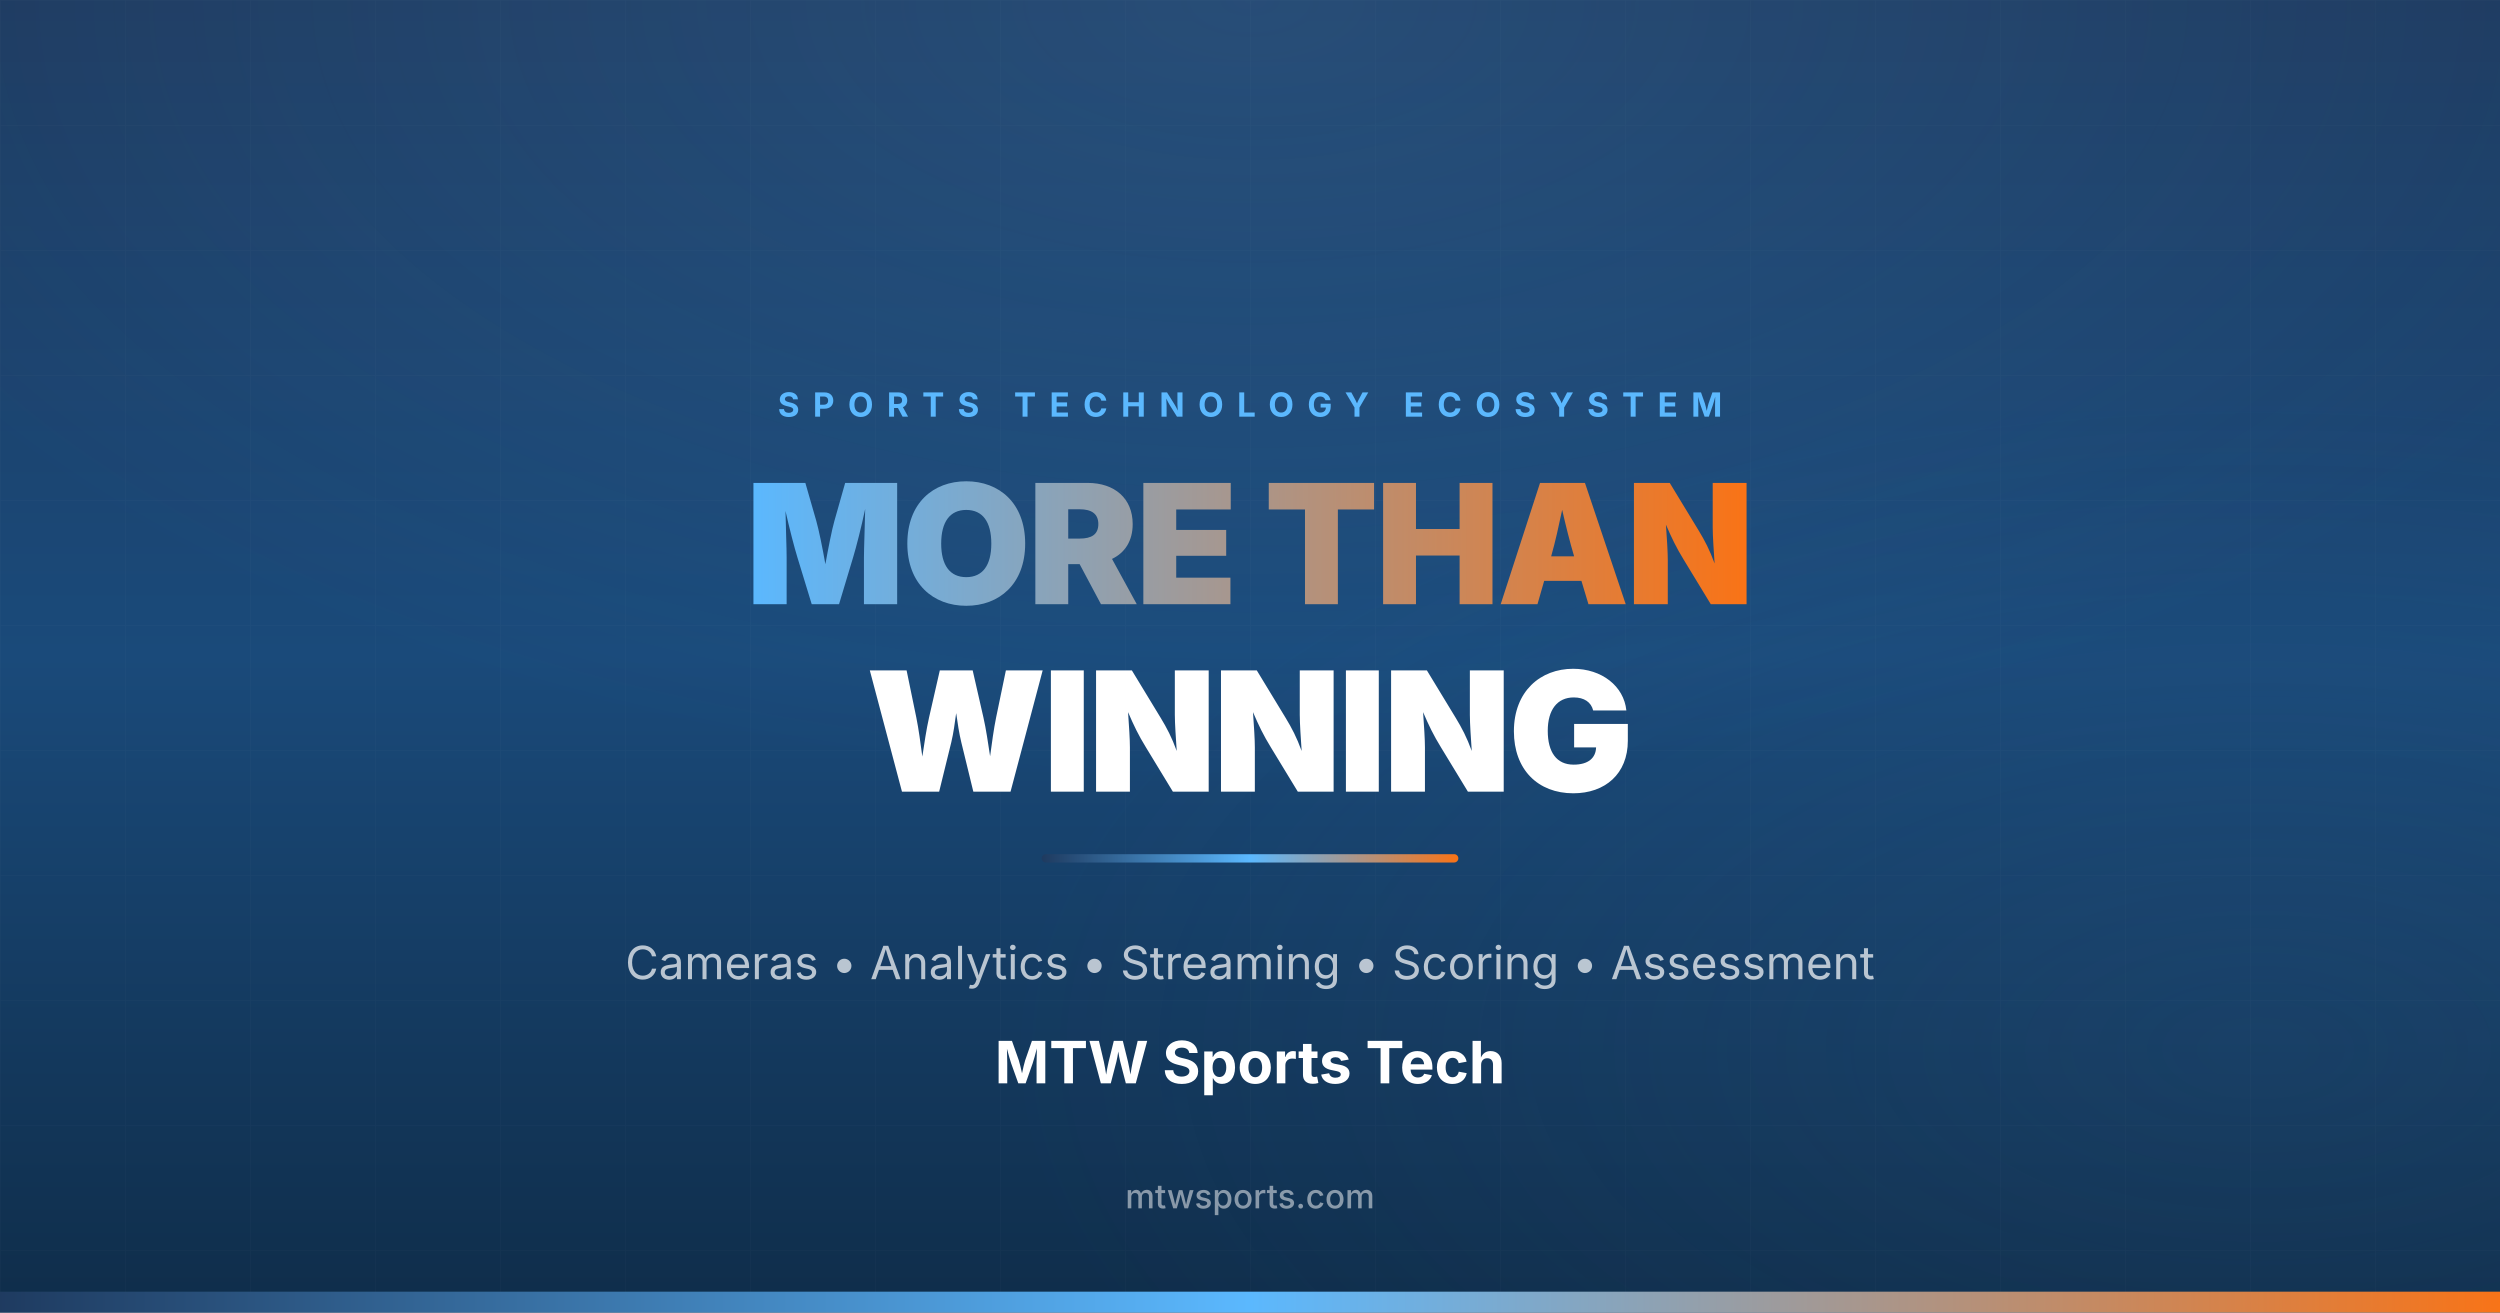
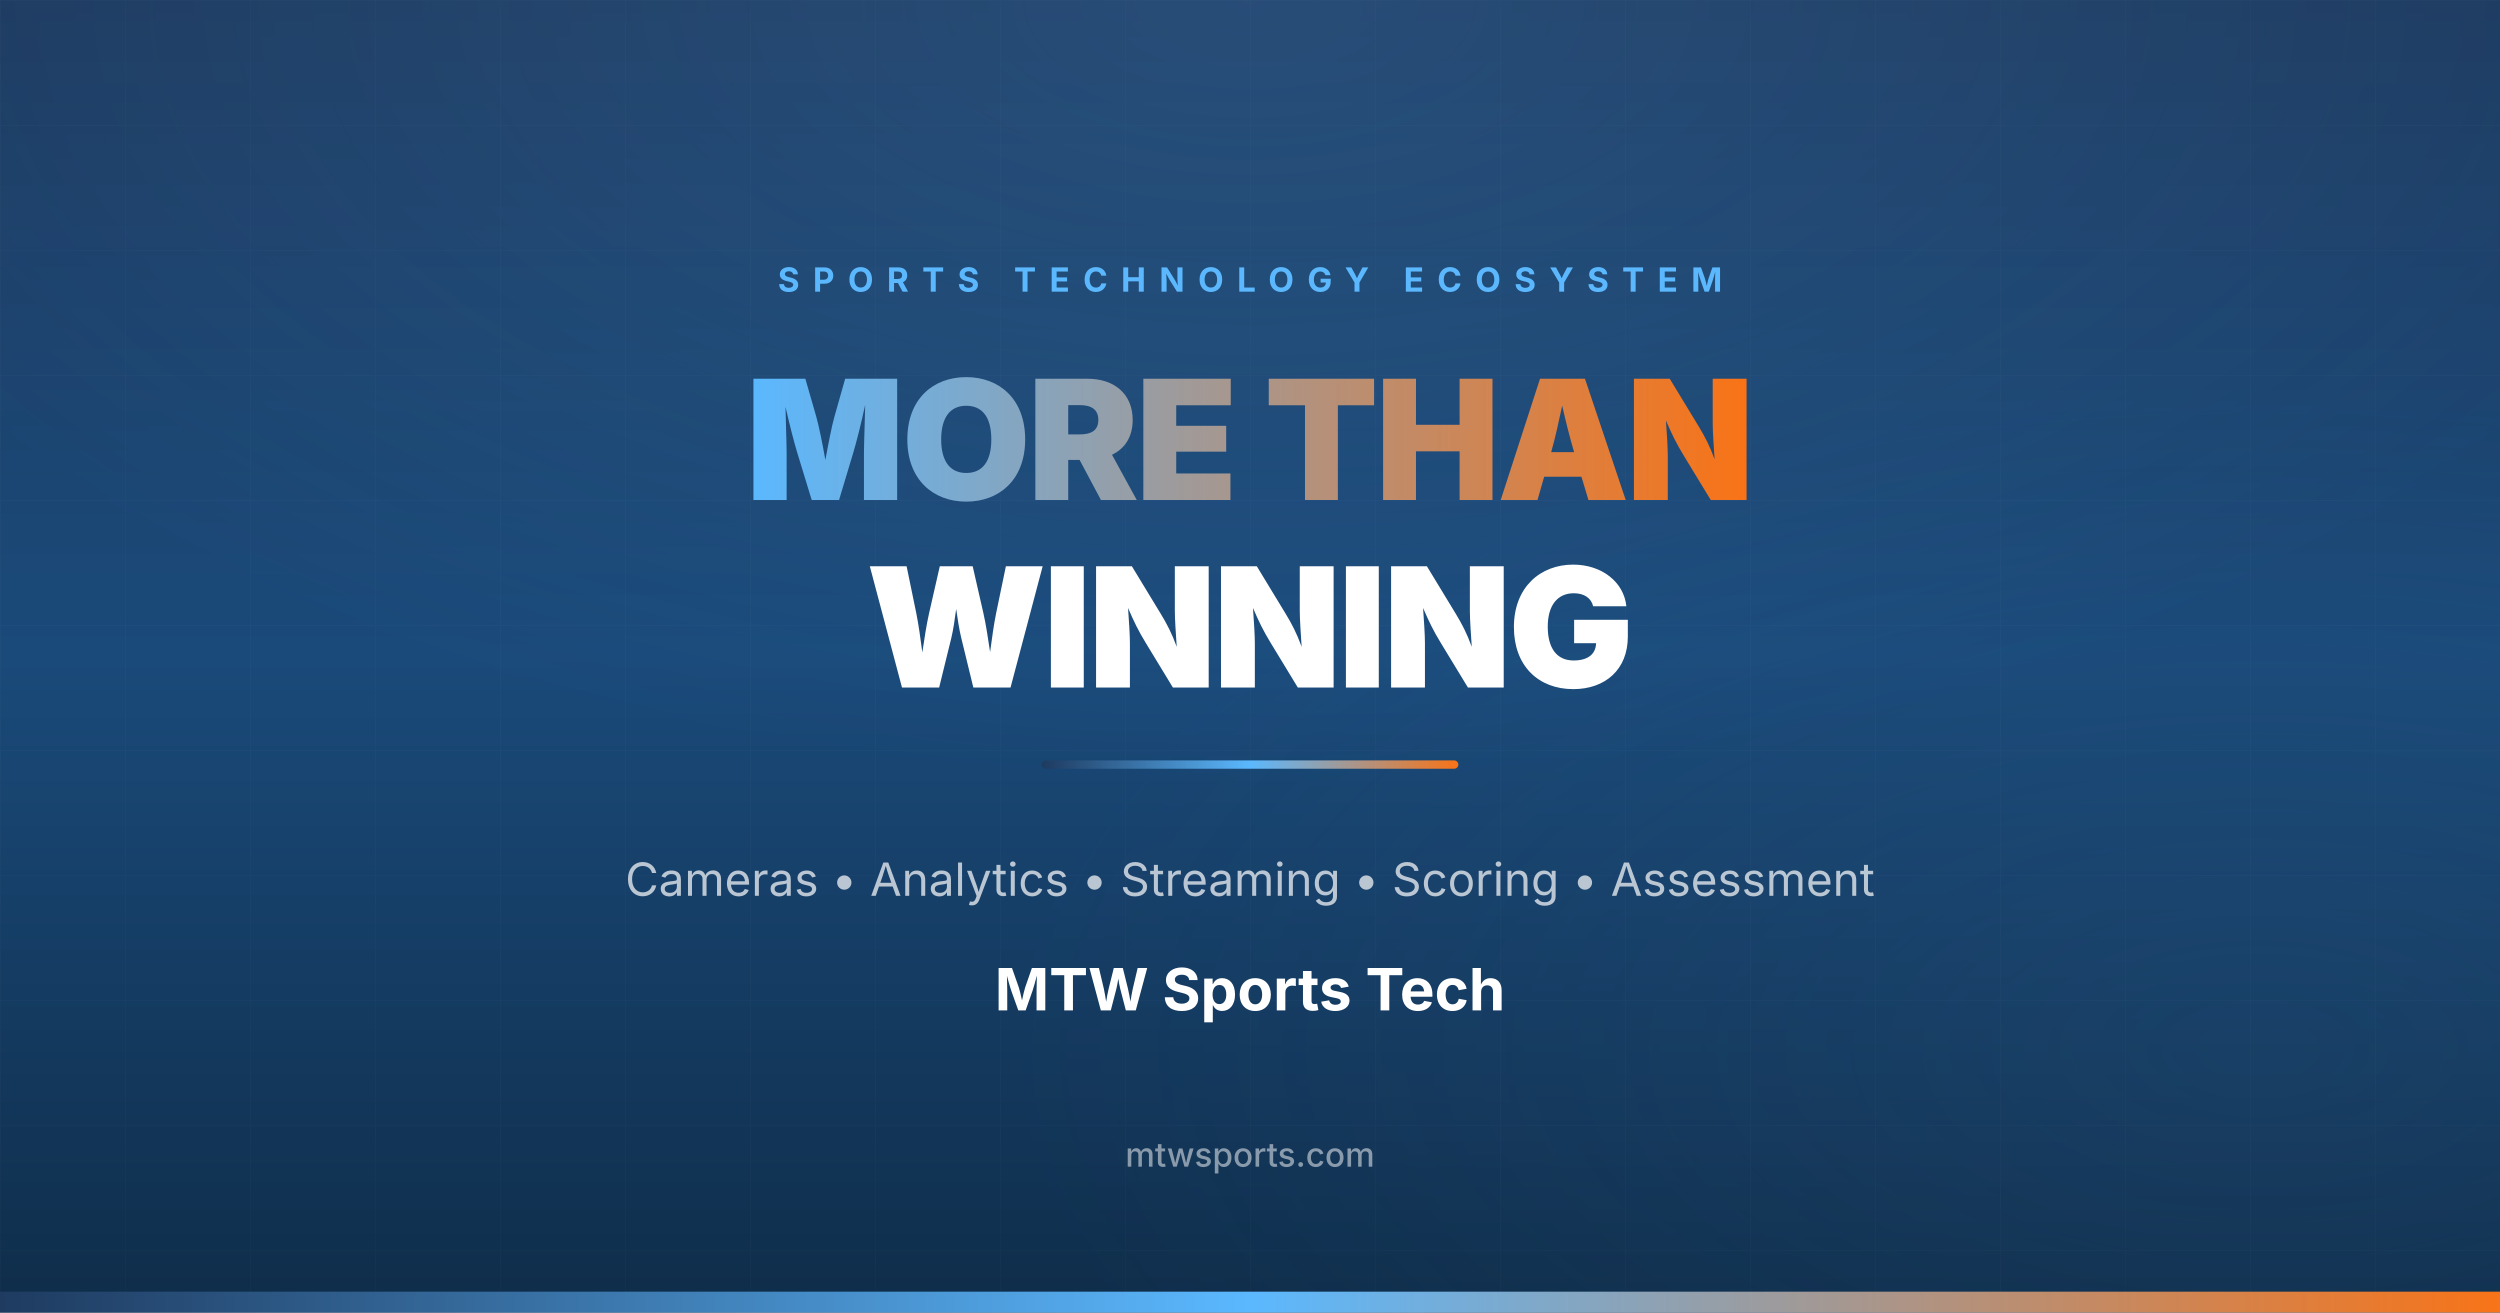
<svg xmlns="http://www.w3.org/2000/svg" width="1200" height="630" viewBox="0 0 1200 630" fill="none">
  <defs>
    <linearGradient id="bgGradient" x1="0%" y1="0%" x2="0%" y2="100%">
      <stop offset="0%" style="stop-color:#1E3A5F" />
      <stop offset="50%" style="stop-color:#1a4a7a" />
      <stop offset="100%" style="stop-color:#0f2d4a" />
    </linearGradient>
    <radialGradient id="glow1" cx="50%" cy="0%" r="60%">
      <stop offset="0%" style="stop-color:#5bb8fe;stop-opacity:0.15" />
      <stop offset="100%" style="stop-color:#5bb8fe;stop-opacity:0" />
    </radialGradient>
    <radialGradient id="glow2" cx="90%" cy="80%" r="50%">
      <stop offset="0%" style="stop-color:#2e5c8a;stop-opacity:0.2" />
      <stop offset="100%" style="stop-color:#2e5c8a;stop-opacity:0" />
    </radialGradient>
    <linearGradient id="accentGradient" x1="0%" y1="0%" x2="100%" y2="0%">
      <stop offset="0%" style="stop-color:#1E3A5F" />
      <stop offset="50%" style="stop-color:#5bb8fe" />
      <stop offset="100%" style="stop-color:#F97316" />
    </linearGradient>
    <linearGradient id="mtwGradient" x1="0%" y1="0%" x2="100%" y2="0%">
      <stop offset="0%" style="stop-color:#5bb8fe" />
      <stop offset="100%" style="stop-color:#F97316" />
    </linearGradient>
  </defs>
  <rect width="1200" height="630" fill="url(#bgGradient)" />
  <rect width="1200" height="630" fill="url(#glow1)" />
  <rect width="1200" height="630" fill="url(#glow2)" />
  <pattern id="grid" width="60" height="60" patternUnits="userSpaceOnUse">
    <path d="M 60 0 L 0 0 0 60" fill="none" stroke="white" stroke-width="0.5" stroke-opacity="0.03" />
  </pattern>
  <rect width="1200" height="630" fill="url(#grid)" />
-   <text x="600" y="200" text-anchor="middle" fill="#5bb8fe" font-family="Inter, system-ui, sans-serif" font-size="16" font-weight="700" letter-spacing="0.4em">SPORTS TECHNOLOGY ECOSYSTEM</text>
-   <text x="600" y="290" text-anchor="middle" fill="url(#mtwGradient)" font-family="Inter, system-ui, sans-serif" font-size="80" font-weight="900" letter-spacing="-0.02em">MORE THAN</text>
-   <text x="600" y="380" text-anchor="middle" fill="white" font-family="Inter, system-ui, sans-serif" font-size="80" font-weight="900" letter-spacing="-0.02em">WINNING</text>
-   <rect x="500" y="410" width="200" height="4" rx="2" fill="url(#accentGradient)" />
-   <text x="600" y="470" text-anchor="middle" fill="rgba(255,255,255,0.7)" font-family="Inter, system-ui, sans-serif" font-size="22" font-weight="400">Cameras • Analytics • Streaming • Scoring • Assessment</text>
-   <text x="600" y="520" text-anchor="middle" fill="white" font-family="Inter, system-ui, sans-serif" font-size="28" font-weight="700">MTW Sports Tech</text>
+   <text x="600" y="140" text-anchor="middle" fill="#5bb8fe" font-family="Inter, system-ui, sans-serif" font-size="16" font-weight="700" letter-spacing="0.4em">SPORTS TECHNOLOGY ECOSYSTEM</text>
+   <text x="600" y="240" text-anchor="middle" fill="url(#mtwGradient)" font-family="Inter, system-ui, sans-serif" font-size="80" font-weight="900" letter-spacing="-0.02em">MORE THAN</text>
+   <text x="600" y="330" text-anchor="middle" fill="white" font-family="Inter, system-ui, sans-serif" font-size="80" font-weight="900" letter-spacing="-0.02em">WINNING</text>
+   <rect x="500" y="365" width="200" height="4" rx="2" fill="url(#accentGradient)" />
+   <text x="600" y="430" text-anchor="middle" fill="rgba(255,255,255,0.7)" font-family="Inter, system-ui, sans-serif" font-size="22" font-weight="400">Cameras • Analytics • Streaming • Scoring • Assessment</text>
+   <text x="600" y="485" text-anchor="middle" fill="white" font-family="Inter, system-ui, sans-serif" font-size="28" font-weight="700">MTW Sports Tech</text>
  <rect x="0" y="620" width="1200" height="10" fill="url(#accentGradient)" />
-   <text x="600" y="580" text-anchor="middle" fill="rgba(255,255,255,0.5)" font-family="Inter, system-ui, sans-serif" font-size="16" font-weight="500">mtwsports.com</text>
+   <text x="600" y="560" text-anchor="middle" fill="rgba(255,255,255,0.5)" font-family="Inter, system-ui, sans-serif" font-size="16" font-weight="500">mtwsports.com</text>
</svg>
